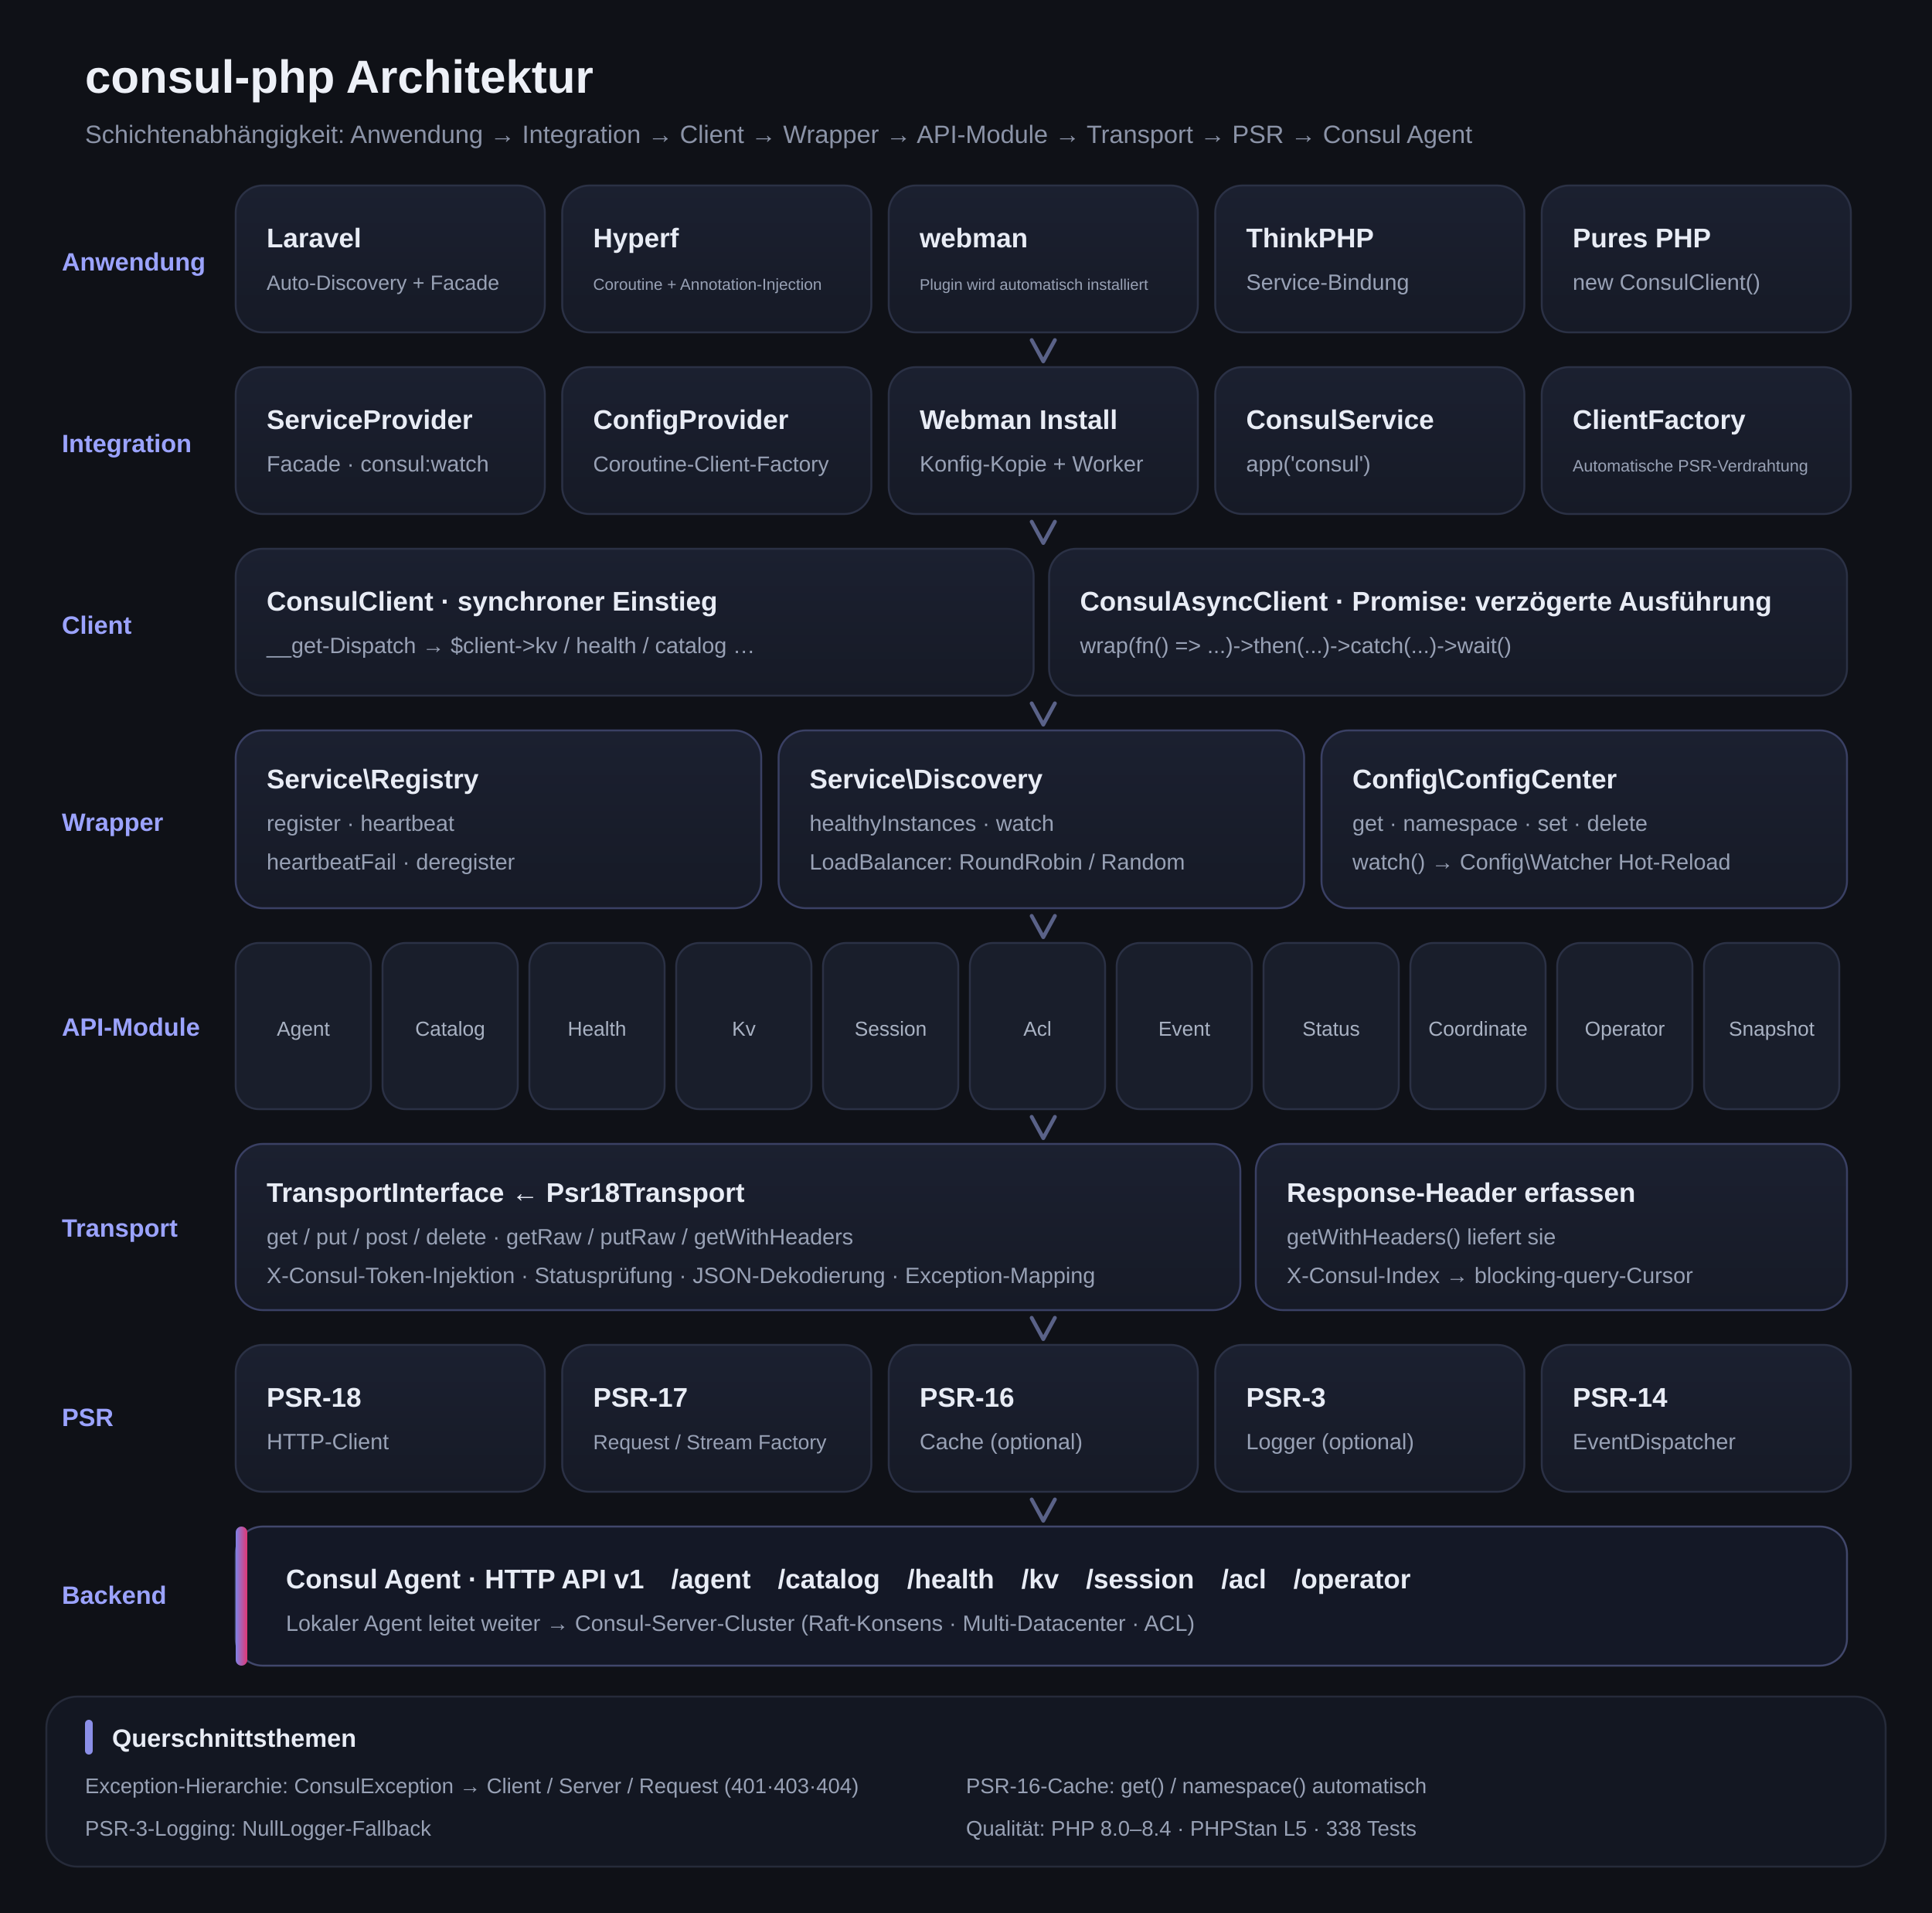
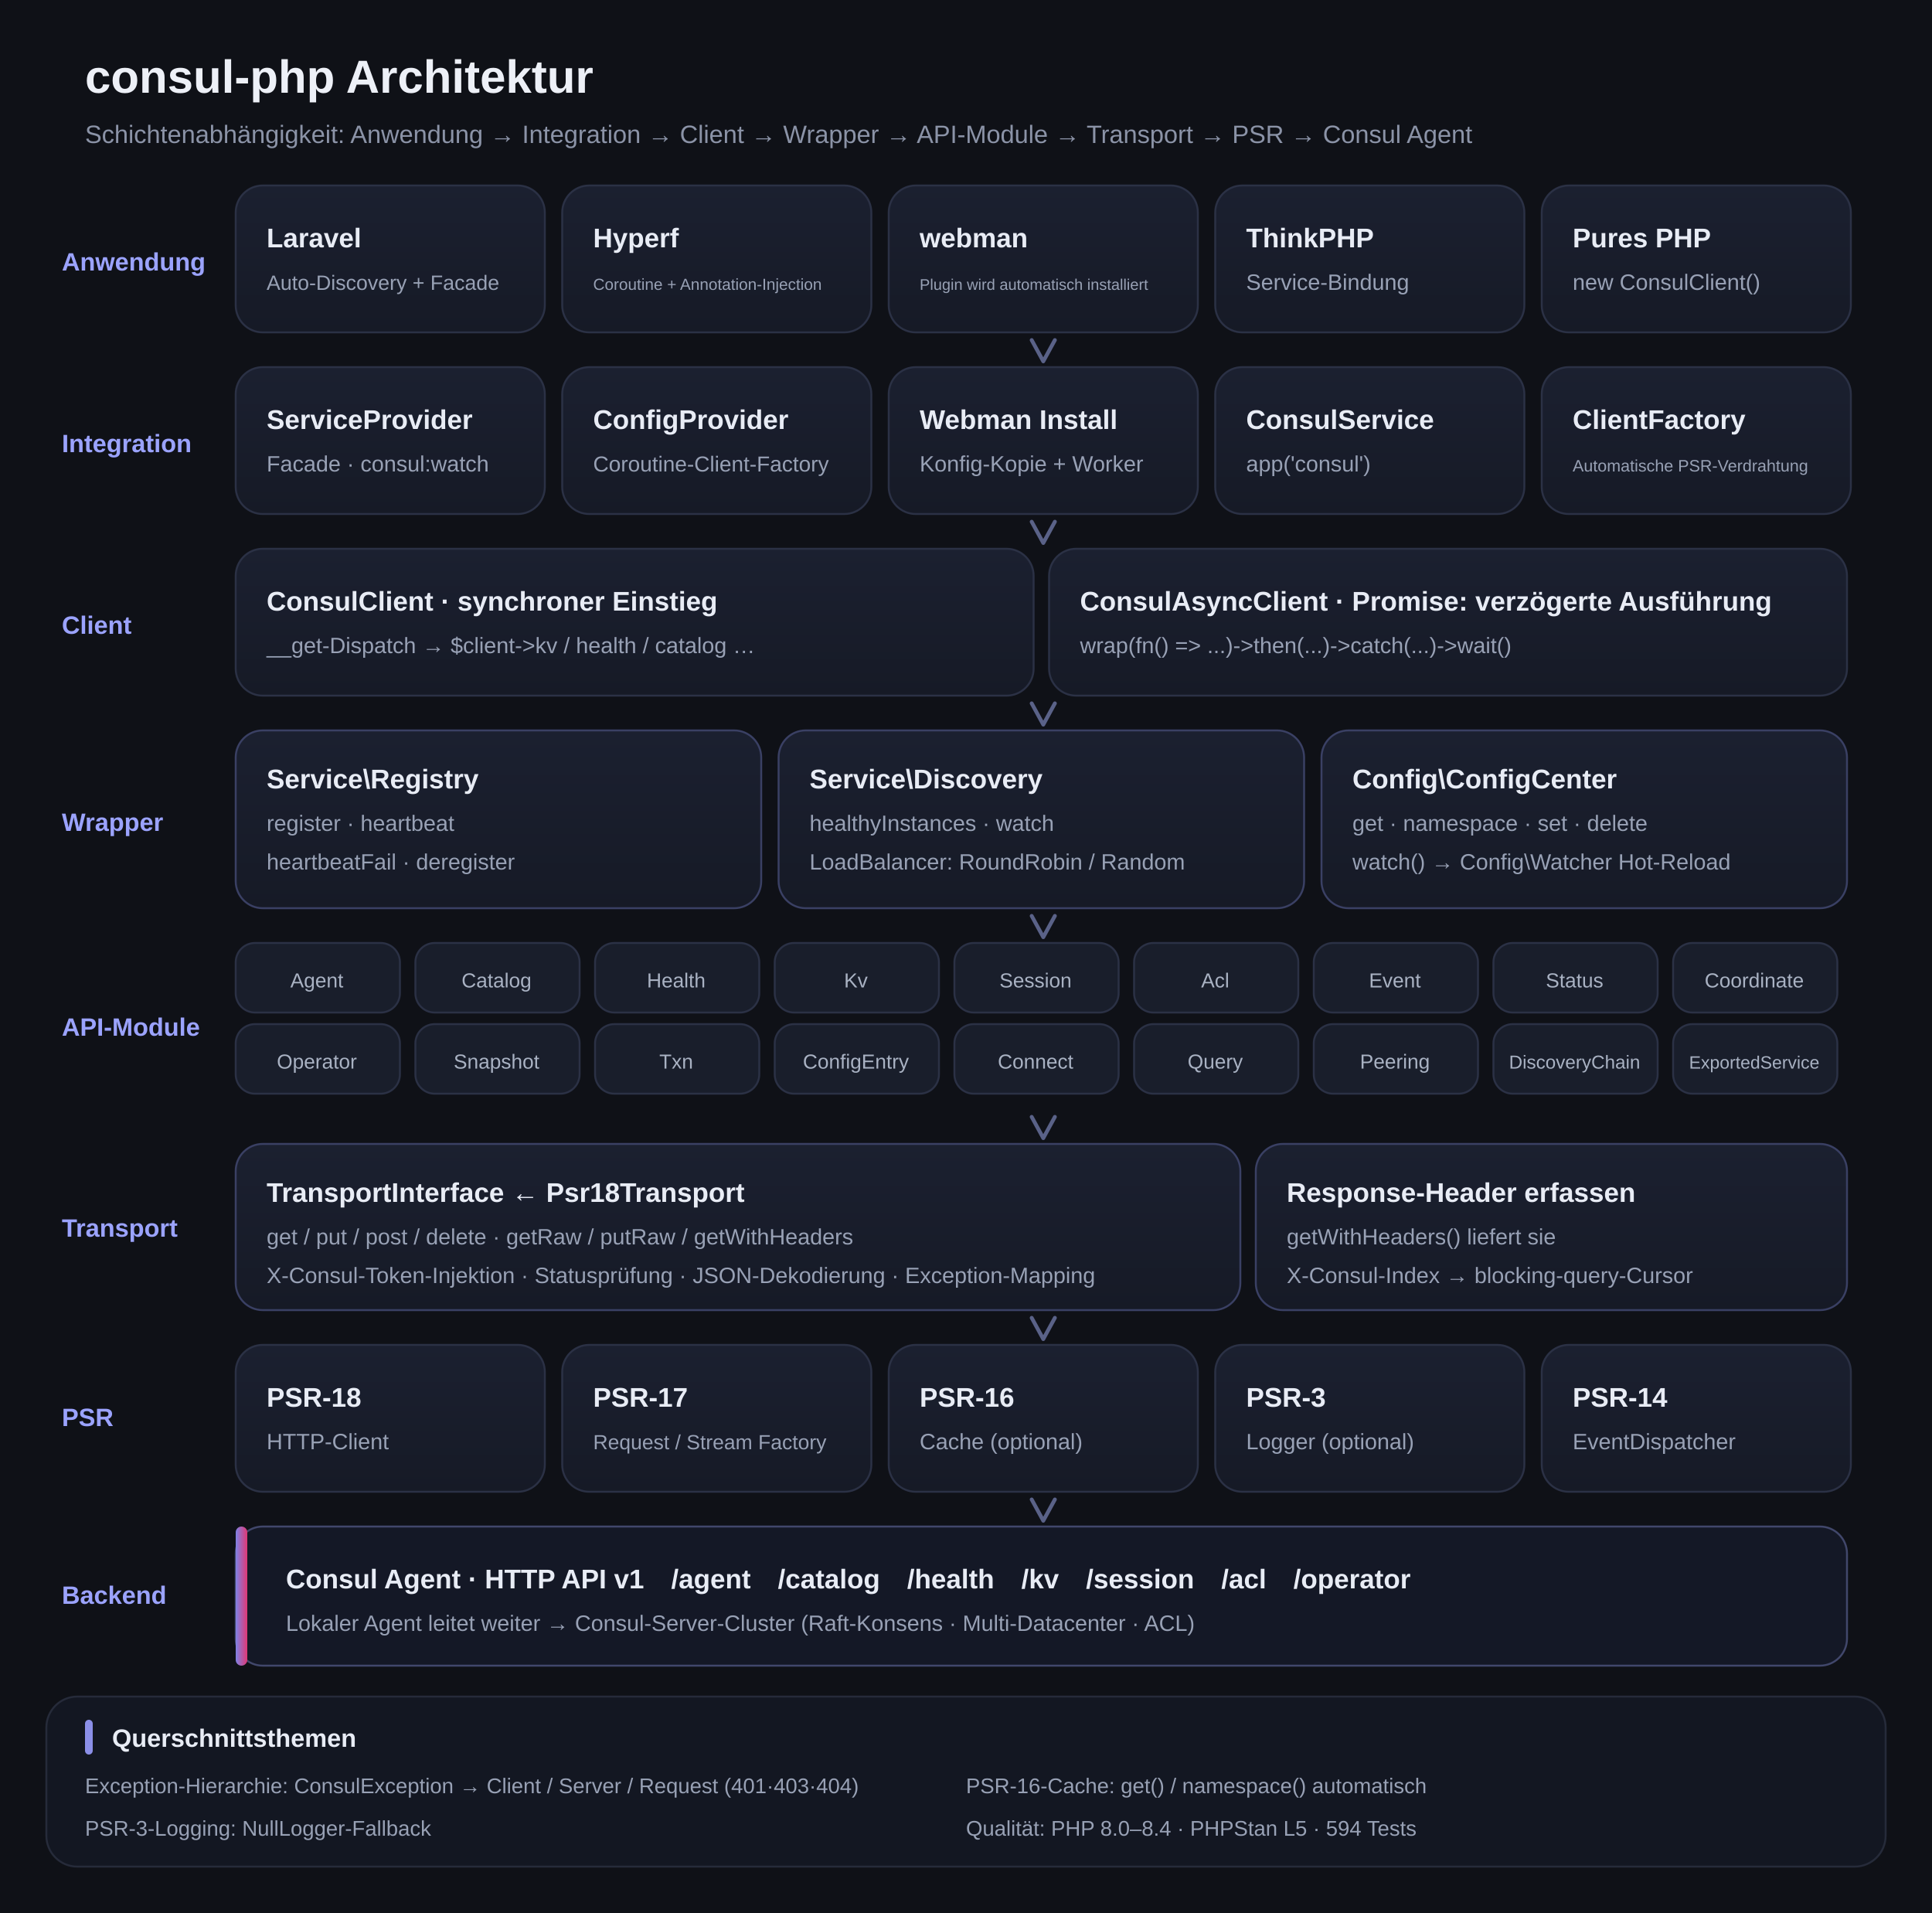
<svg xmlns="http://www.w3.org/2000/svg" width="1000" height="990" viewBox="0 0 1000 990" role="img" aria-label="consul-php Architekturdiagramm">
  <style>
    .t { font-family: -apple-system, BlinkMacSystemFont, "Segoe UI", "Helvetica Neue", Arial, "DejaVu Sans", "Noto Sans SC", "PingFang SC", "Microsoft YaHei", sans-serif; }
    .h1 { font-size: 24px; font-weight: 700; fill: #EDF0F7; }
    .sub { font-size: 13px; fill: #8B93A7; }
    .gutter { font-size: 13px; font-weight: 600; fill: #9BA3FF; }
    .ct { font-size: 14px; font-weight: 600; fill: #E8ECF5; }
    .cs { font-size: 11.5px; fill: #98A1B5; }
    .mini { font-size: 10.5px; fill: #A9B2C3; }
    .band { font-size: 13px; font-weight: 600; fill: #E8ECF5; }
    .bands { font-size: 11px; fill: #98A1B5; }
  </style>
  <defs>
    <linearGradient id="card" x1="0" y1="0" x2="0" y2="1">
      <stop offset="0" stop-color="#1B2030" />
      <stop offset="1" stop-color="#161A26" />
    </linearGradient>
    <linearGradient id="accent" x1="0" y1="0" x2="1" y2="0">
      <stop offset="0" stop-color="#7E83E6" />
      <stop offset="1" stop-color="#E03875" />
    </linearGradient>
  </defs>
  <rect width="1000" height="990" fill="#0F1117" />
  <g class="t">
    <text class="h1" x="44" y="48">consul-php Architektur</text>
    <text class="sub" x="44" y="74">Schichtenabhängigkeit: Anwendung → Integration → Client → Wrapper → API-Module → Transport → PSR → Consul Agent</text>
    <text class="gutter" x="32" y="140">Anwendung</text>
    <rect x="122" y="96" width="160" height="76" rx="14" fill="url(#card)" stroke="#2B3145" />
    <text class="ct" x="138" y="128">Laravel</text>
    <text class="cs" x="138" y="150" style="font-size:10.7px">Auto-Discovery + Facade</text>
    <rect x="291" y="96" width="160" height="76" rx="14" fill="url(#card)" stroke="#2B3145" />
    <text class="ct" x="307" y="128">Hyperf</text>
    <text class="cs" x="307" y="150" style="font-size:8.3px">Coroutine + Annotation-Injection</text>
    <rect x="460" y="96" width="160" height="76" rx="14" fill="url(#card)" stroke="#2B3145" />
    <text class="ct" x="476" y="128">webman</text>
    <text class="cs" x="476" y="150" style="font-size:8px">Plugin wird automatisch installiert</text>
    <rect x="629" y="96" width="160" height="76" rx="14" fill="url(#card)" stroke="#2B3145" />
    <text class="ct" x="645" y="128">ThinkPHP</text>
    <text class="cs" x="645" y="150">Service-Bindung</text>
    <rect x="798" y="96" width="160" height="76" rx="14" fill="url(#card)" stroke="#2B3145" />
    <text class="ct" x="814" y="128">Pures PHP</text>
    <text class="cs" x="814" y="150">new ConsulClient()</text>
    <path d="M534 176 L540 187 L546 176" fill="none" stroke="#5A6288" stroke-width="2" stroke-linecap="round" stroke-linejoin="round" />
    <text class="gutter" x="32" y="234">Integration</text>
    <rect x="122" y="190" width="160" height="76" rx="14" fill="url(#card)" stroke="#2B3145" />
    <text class="ct" x="138" y="222">ServiceProvider</text>
    <text class="cs" x="138" y="244">Facade · consul:watch</text>
    <rect x="291" y="190" width="160" height="76" rx="14" fill="url(#card)" stroke="#2B3145" />
    <text class="ct" x="307" y="222">ConfigProvider</text>
    <text class="cs" x="307" y="244" style="font-size:11.2px">Coroutine-Client-Factory</text>
    <rect x="460" y="190" width="160" height="76" rx="14" fill="url(#card)" stroke="#2B3145" />
    <text class="ct" x="476" y="222">Webman Install</text>
    <text class="cs" x="476" y="244">Konfig-Kopie + Worker</text>
    <rect x="629" y="190" width="160" height="76" rx="14" fill="url(#card)" stroke="#2B3145" />
    <text class="ct" x="645" y="222">ConsulService</text>
    <text class="cs" x="645" y="244">app('consul')</text>
    <rect x="798" y="190" width="160" height="76" rx="14" fill="url(#card)" stroke="#2B3145" />
    <text class="ct" x="814" y="222">ClientFactory</text>
    <text class="cs" x="814" y="244" style="font-size:8.6px">Automatische PSR-Verdrahtung</text>
    <path d="M534 270 L540 281 L546 270" fill="none" stroke="#5A6288" stroke-width="2" stroke-linecap="round" stroke-linejoin="round" />
    <text class="gutter" x="32" y="328">Client</text>
    <rect x="122" y="284" width="413" height="76" rx="14" fill="url(#card)" stroke="#2B3145" />
    <text class="ct" x="138" y="316">ConsulClient · synchroner Einstieg</text>
    <text class="cs" x="138" y="338">__get-Dispatch → $client-&gt;kv / health / catalog …</text>
    <rect x="543" y="284" width="413" height="76" rx="14" fill="url(#card)" stroke="#2B3145" />
    <text class="ct" x="559" y="316">ConsulAsyncClient · Promise: verzögerte Ausführung</text>
    <text class="cs" x="559" y="338">wrap(fn() =&gt; ...)-&gt;then(...)-&gt;catch(...)-&gt;wait()</text>
    <path d="M534 364 L540 375 L546 364" fill="none" stroke="#5A6288" stroke-width="2" stroke-linecap="round" stroke-linejoin="round" />
    <text class="gutter" x="32" y="430">Wrapper</text>
    <rect x="122" y="378" width="272" height="92" rx="14" fill="url(#card)" stroke="#3A4064" />
    <text class="ct" x="138" y="408">Service\Registry</text>
    <text class="cs" x="138" y="430">register · heartbeat</text>
    <text class="cs" x="138" y="450">heartbeatFail · deregister</text>
    <rect x="403" y="378" width="272" height="92" rx="14" fill="url(#card)" stroke="#3A4064" />
    <text class="ct" x="419" y="408">Service\Discovery</text>
    <text class="cs" x="419" y="430">healthyInstances · watch</text>
    <text class="cs" x="419" y="450">LoadBalancer: RoundRobin / Random</text>
    <rect x="684" y="378" width="272" height="92" rx="14" fill="url(#card)" stroke="#3A4064" />
    <text class="ct" x="700" y="408">Config\ConfigCenter</text>
    <text class="cs" x="700" y="430">get · namespace · set · delete</text>
    <text class="cs" x="700" y="450">watch() → Config\Watcher Hot-Reload</text>
    <path d="M534 474 L540 485 L546 474" fill="none" stroke="#5A6288" stroke-width="2" stroke-linecap="round" stroke-linejoin="round" />
    <text class="gutter" x="32" y="536">API-Module</text>
-     <rect x="122" y="488" width="70" height="86" rx="12" fill="#191E2B" stroke="#2B3145" />
-     <text class="mini" x="157" y="536" text-anchor="middle">Agent</text>
-     <rect x="198" y="488" width="70" height="86" rx="12" fill="#191E2B" stroke="#2B3145" />
-     <text class="mini" x="233" y="536" text-anchor="middle">Catalog</text>
-     <rect x="274" y="488" width="70" height="86" rx="12" fill="#191E2B" stroke="#2B3145" />
-     <text class="mini" x="309" y="536" text-anchor="middle">Health</text>
-     <rect x="350" y="488" width="70" height="86" rx="12" fill="#191E2B" stroke="#2B3145" />
-     <text class="mini" x="385" y="536" text-anchor="middle">Kv</text>
-     <rect x="426" y="488" width="70" height="86" rx="12" fill="#191E2B" stroke="#2B3145" />
-     <text class="mini" x="461" y="536" text-anchor="middle">Session</text>
-     <rect x="502" y="488" width="70" height="86" rx="12" fill="#191E2B" stroke="#2B3145" />
-     <text class="mini" x="537" y="536" text-anchor="middle">Acl</text>
-     <rect x="578" y="488" width="70" height="86" rx="12" fill="#191E2B" stroke="#2B3145" />
-     <text class="mini" x="613" y="536" text-anchor="middle">Event</text>
-     <rect x="654" y="488" width="70" height="86" rx="12" fill="#191E2B" stroke="#2B3145" />
-     <text class="mini" x="689" y="536" text-anchor="middle">Status</text>
-     <rect x="730" y="488" width="70" height="86" rx="12" fill="#191E2B" stroke="#2B3145" />
-     <text class="mini" x="765" y="536" text-anchor="middle">Coordinate</text>
-     <rect x="806" y="488" width="70" height="86" rx="12" fill="#191E2B" stroke="#2B3145" />
-     <text class="mini" x="841" y="536" text-anchor="middle">Operator</text>
-     <rect x="882" y="488" width="70" height="86" rx="12" fill="#191E2B" stroke="#2B3145" />
-     <text class="mini" x="917" y="536" text-anchor="middle">Snapshot</text>
+     <rect x="122" y="488" width="85" height="36" rx="10" fill="#191E2B" stroke="#2B3145" />
+     <text class="mini" x="164" y="511" text-anchor="middle">Agent</text>
+     <rect x="215" y="488" width="85" height="36" rx="10" fill="#191E2B" stroke="#2B3145" />
+     <text class="mini" x="257" y="511" text-anchor="middle">Catalog</text>
+     <rect x="308" y="488" width="85" height="36" rx="10" fill="#191E2B" stroke="#2B3145" />
+     <text class="mini" x="350" y="511" text-anchor="middle">Health</text>
+     <rect x="401" y="488" width="85" height="36" rx="10" fill="#191E2B" stroke="#2B3145" />
+     <text class="mini" x="443" y="511" text-anchor="middle">Kv</text>
+     <rect x="494" y="488" width="85" height="36" rx="10" fill="#191E2B" stroke="#2B3145" />
+     <text class="mini" x="536" y="511" text-anchor="middle">Session</text>
+     <rect x="587" y="488" width="85" height="36" rx="10" fill="#191E2B" stroke="#2B3145" />
+     <text class="mini" x="629" y="511" text-anchor="middle">Acl</text>
+     <rect x="680" y="488" width="85" height="36" rx="10" fill="#191E2B" stroke="#2B3145" />
+     <text class="mini" x="722" y="511" text-anchor="middle">Event</text>
+     <rect x="773" y="488" width="85" height="36" rx="10" fill="#191E2B" stroke="#2B3145" />
+     <text class="mini" x="815" y="511" text-anchor="middle">Status</text>
+     <rect x="866" y="488" width="85" height="36" rx="10" fill="#191E2B" stroke="#2B3145" />
+     <text class="mini" x="908" y="511" text-anchor="middle">Coordinate</text>
+     <rect x="122" y="530" width="85" height="36" rx="10" fill="#191E2B" stroke="#2B3145" />
+     <text class="mini" x="164" y="553" text-anchor="middle">Operator</text>
+     <rect x="215" y="530" width="85" height="36" rx="10" fill="#191E2B" stroke="#2B3145" />
+     <text class="mini" x="257" y="553" text-anchor="middle">Snapshot</text>
+     <rect x="308" y="530" width="85" height="36" rx="10" fill="#191E2B" stroke="#2B3145" />
+     <text class="mini" x="350" y="553" text-anchor="middle">Txn</text>
+     <rect x="401" y="530" width="85" height="36" rx="10" fill="#191E2B" stroke="#2B3145" />
+     <text class="mini" x="443" y="553" text-anchor="middle">ConfigEntry</text>
+     <rect x="494" y="530" width="85" height="36" rx="10" fill="#191E2B" stroke="#2B3145" />
+     <text class="mini" x="536" y="553" text-anchor="middle">Connect</text>
+     <rect x="587" y="530" width="85" height="36" rx="10" fill="#191E2B" stroke="#2B3145" />
+     <text class="mini" x="629" y="553" text-anchor="middle">Query</text>
+     <rect x="680" y="530" width="85" height="36" rx="10" fill="#191E2B" stroke="#2B3145" />
+     <text class="mini" x="722" y="553" text-anchor="middle">Peering</text>
+     <rect x="773" y="530" width="85" height="36" rx="10" fill="#191E2B" stroke="#2B3145" />
+     <text class="mini" x="815" y="553" text-anchor="middle" style="font-size:9.7px">DiscoveryChain</text>
+     <rect x="866" y="530" width="85" height="36" rx="10" fill="#191E2B" stroke="#2B3145" />
+     <text class="mini" x="908" y="553" text-anchor="middle" style="font-size:9.2px">ExportedService</text>
    <path d="M534 578 L540 589 L546 578" fill="none" stroke="#5A6288" stroke-width="2" stroke-linecap="round" stroke-linejoin="round" />
    <text class="gutter" x="32" y="640">Transport</text>
    <rect x="122" y="592" width="520" height="86" rx="14" fill="url(#card)" stroke="#3A4064" />
    <text class="ct" x="138" y="622">TransportInterface ← Psr18Transport</text>
    <text class="cs" x="138" y="644">get / put / post / delete · getRaw / putRaw / getWithHeaders</text>
    <text class="cs" x="138" y="664">X-Consul-Token-Injektion · Statusprüfung · JSON-Dekodierung · Exception-Mapping</text>
    <rect x="650" y="592" width="306" height="86" rx="14" fill="url(#card)" stroke="#3A4064" />
    <text class="ct" x="666" y="622">Response-Header erfassen</text>
    <text class="cs" x="666" y="644">getWithHeaders() liefert sie</text>
    <text class="cs" x="666" y="664">X-Consul-Index → blocking-query-Cursor</text>
    <path d="M534 682 L540 693 L546 682" fill="none" stroke="#5A6288" stroke-width="2" stroke-linecap="round" stroke-linejoin="round" />
    <text class="gutter" x="32" y="738">PSR</text>
    <rect x="122" y="696" width="160" height="76" rx="14" fill="url(#card)" stroke="#2B3145" />
    <text class="ct" x="138" y="728">PSR-18</text>
    <text class="cs" x="138" y="750">HTTP-Client</text>
    <rect x="291" y="696" width="160" height="76" rx="14" fill="url(#card)" stroke="#2B3145" />
    <text class="ct" x="307" y="728">PSR-17</text>
    <text class="cs" x="307" y="750" style="font-size:10.6px">Request / Stream Factory</text>
    <rect x="460" y="696" width="160" height="76" rx="14" fill="url(#card)" stroke="#2B3145" />
    <text class="ct" x="476" y="728">PSR-16</text>
    <text class="cs" x="476" y="750">Cache (optional)</text>
    <rect x="629" y="696" width="160" height="76" rx="14" fill="url(#card)" stroke="#2B3145" />
    <text class="ct" x="645" y="728">PSR-3</text>
    <text class="cs" x="645" y="750">Logger (optional)</text>
    <rect x="798" y="696" width="160" height="76" rx="14" fill="url(#card)" stroke="#2B3145" />
    <text class="ct" x="814" y="728">PSR-14</text>
    <text class="cs" x="814" y="750">EventDispatcher</text>
    <path d="M534 776 L540 787 L546 776" fill="none" stroke="#5A6288" stroke-width="2" stroke-linecap="round" stroke-linejoin="round" />
    <text class="gutter" x="32" y="830">Backend</text>
    <rect x="122" y="790" width="834" height="72" rx="14" fill="#141826" stroke="#41476B" />
    <rect x="122" y="790" width="6" height="72" rx="3" fill="url(#accent)" />
    <text class="ct" x="148" y="822">Consul Agent · HTTP API v1　/agent　/catalog　/health　/kv　/session　/acl　/operator</text>
    <text class="cs" x="148" y="844">Lokaler Agent leitet weiter → Consul-Server-Cluster (Raft-Konsens · Multi-Datacenter · ACL)</text>
    <rect x="24" y="878" width="952" height="88" rx="16" fill="#131722" stroke="#262B3A" />
    <rect x="44" y="890" width="4" height="18" rx="2" fill="#8B8FE8" />
    <text class="band" x="58" y="904">Querschnittsthemen</text>
    <text class="bands" x="44" y="928">Exception-Hierarchie: ConsulException → Client / Server / Request (401·403·404)</text>
    <text class="bands" x="500" y="928">PSR-16-Cache: get() / namespace() automatisch</text>
    <text class="bands" x="44" y="950">PSR-3-Logging: NullLogger-Fallback</text>
-     <text class="bands" x="500" y="950">Qualität: PHP 8.0–8.4 · PHPStan L5 · 338 Tests</text>
+     <text class="bands" x="500" y="950">Qualität: PHP 8.0–8.4 · PHPStan L5 · 594 Tests</text>
  </g>
</svg>
